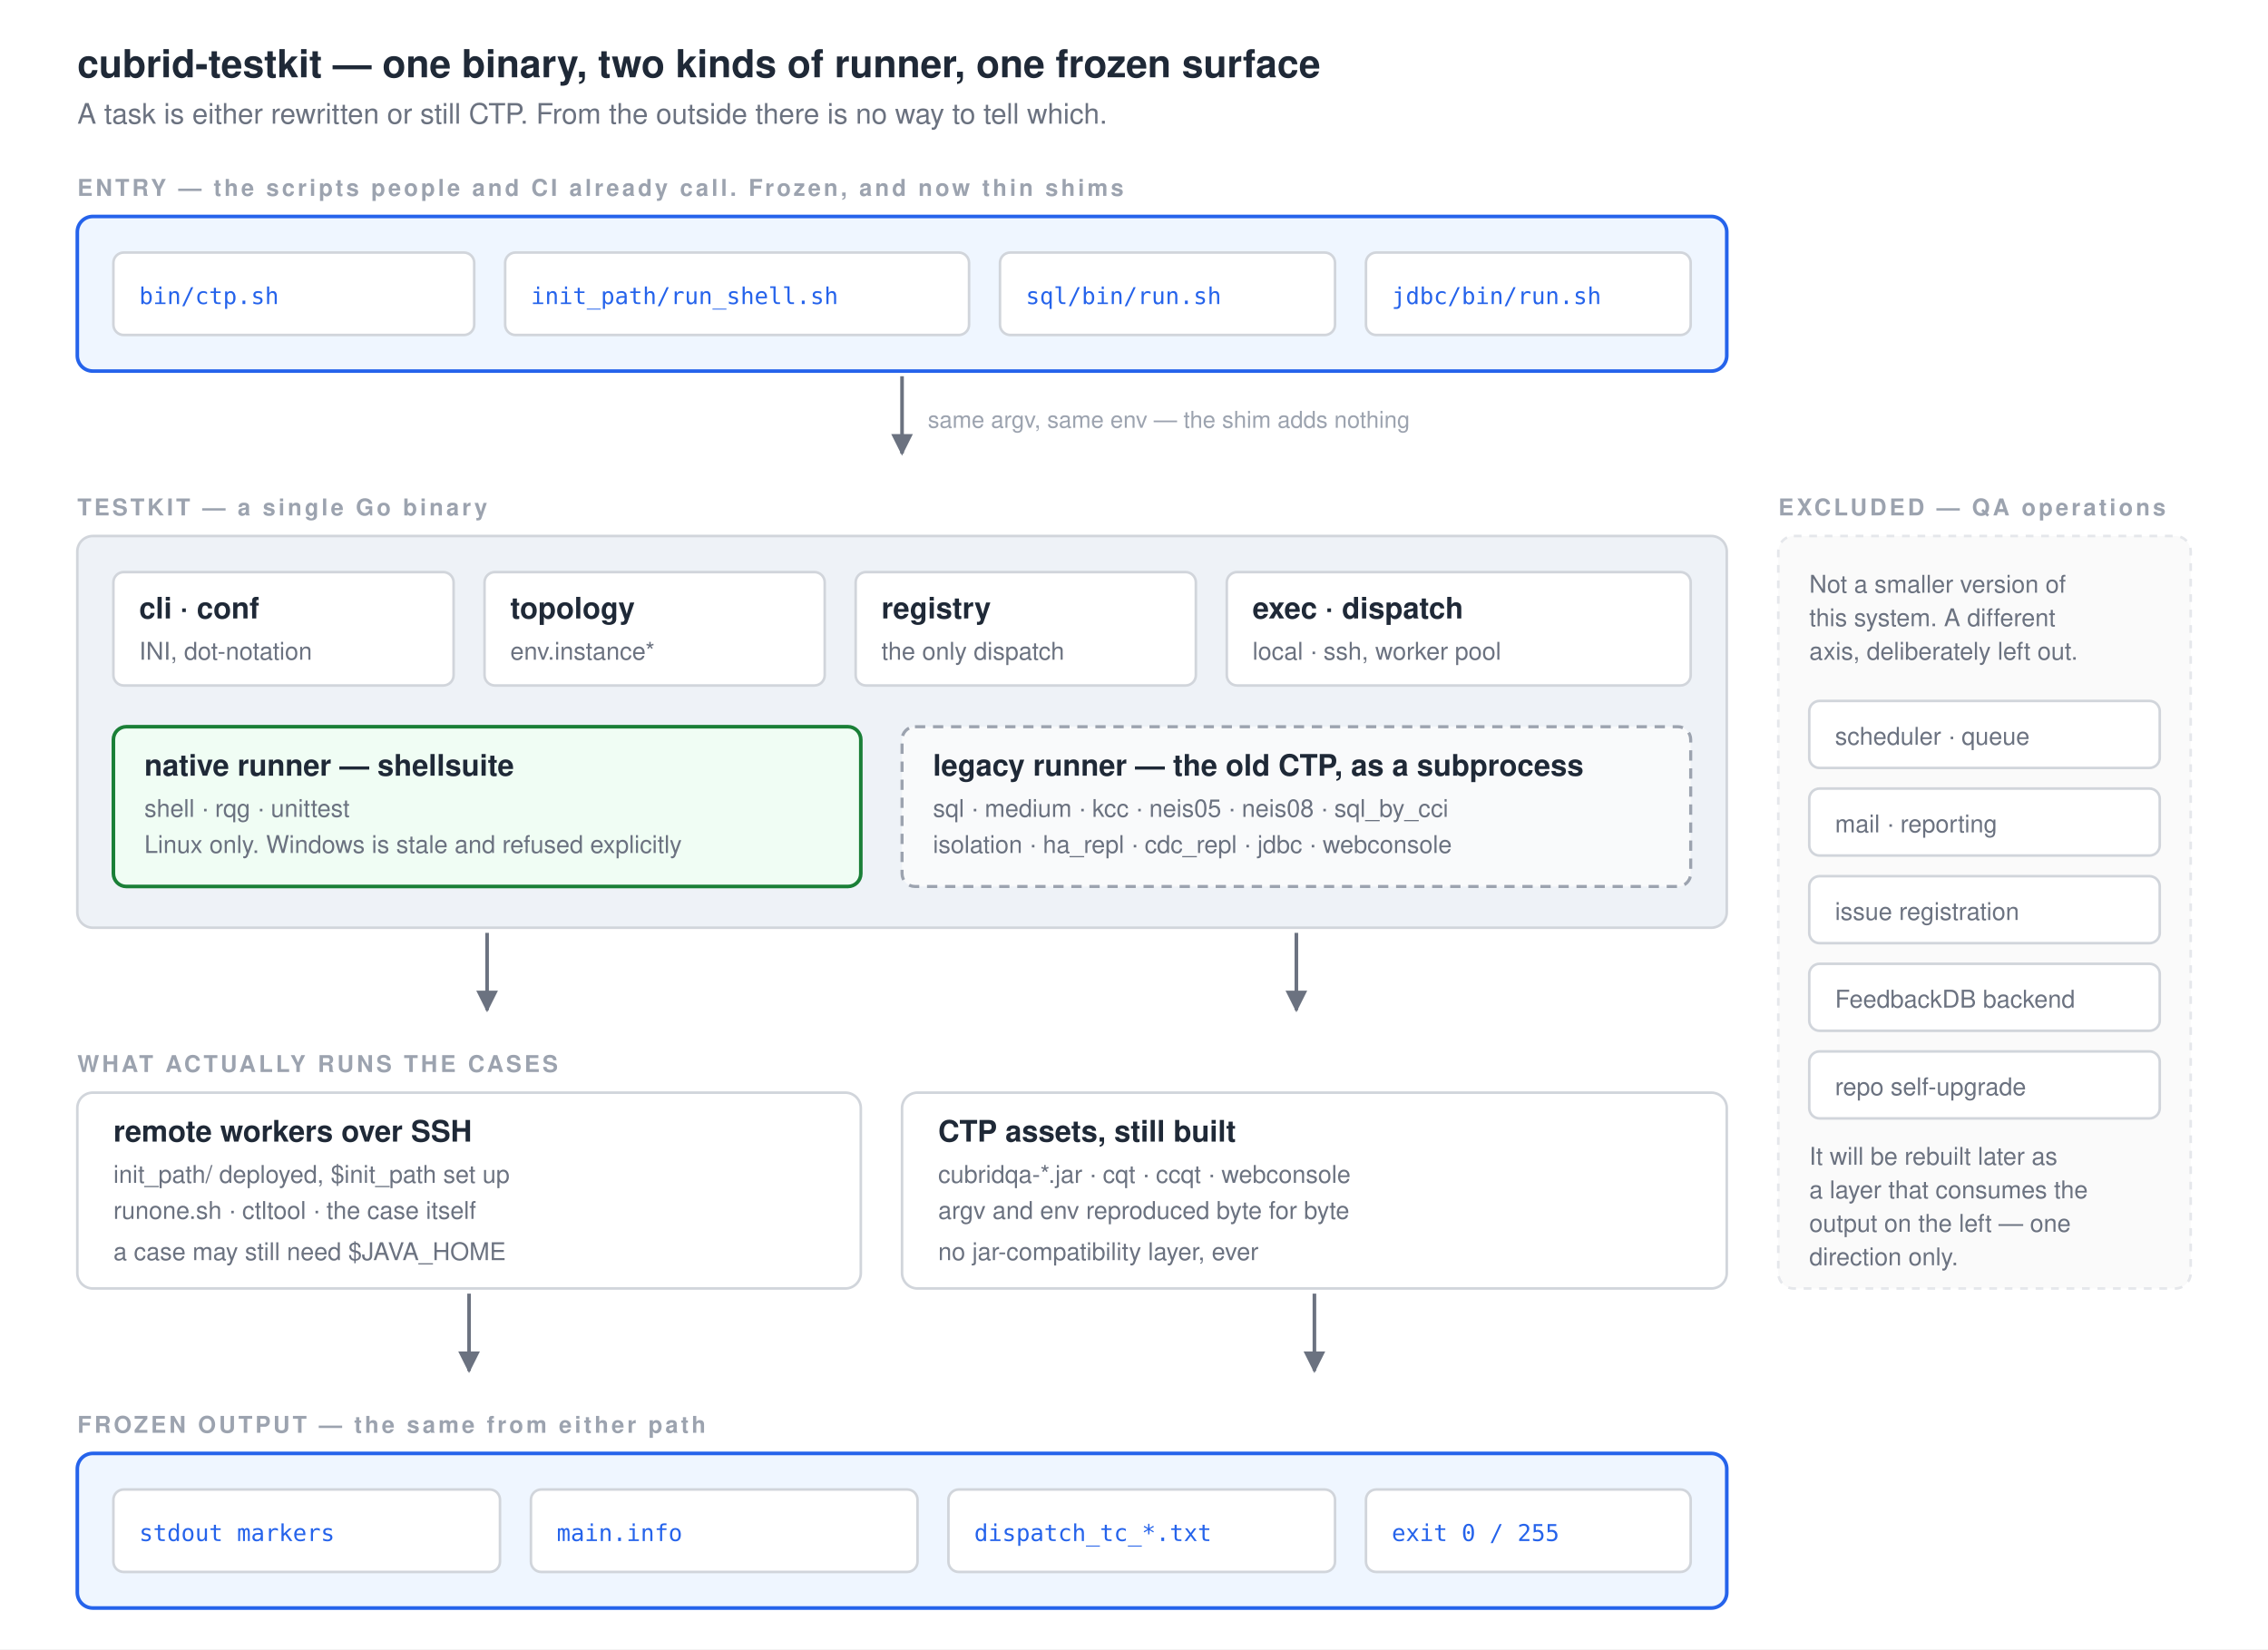
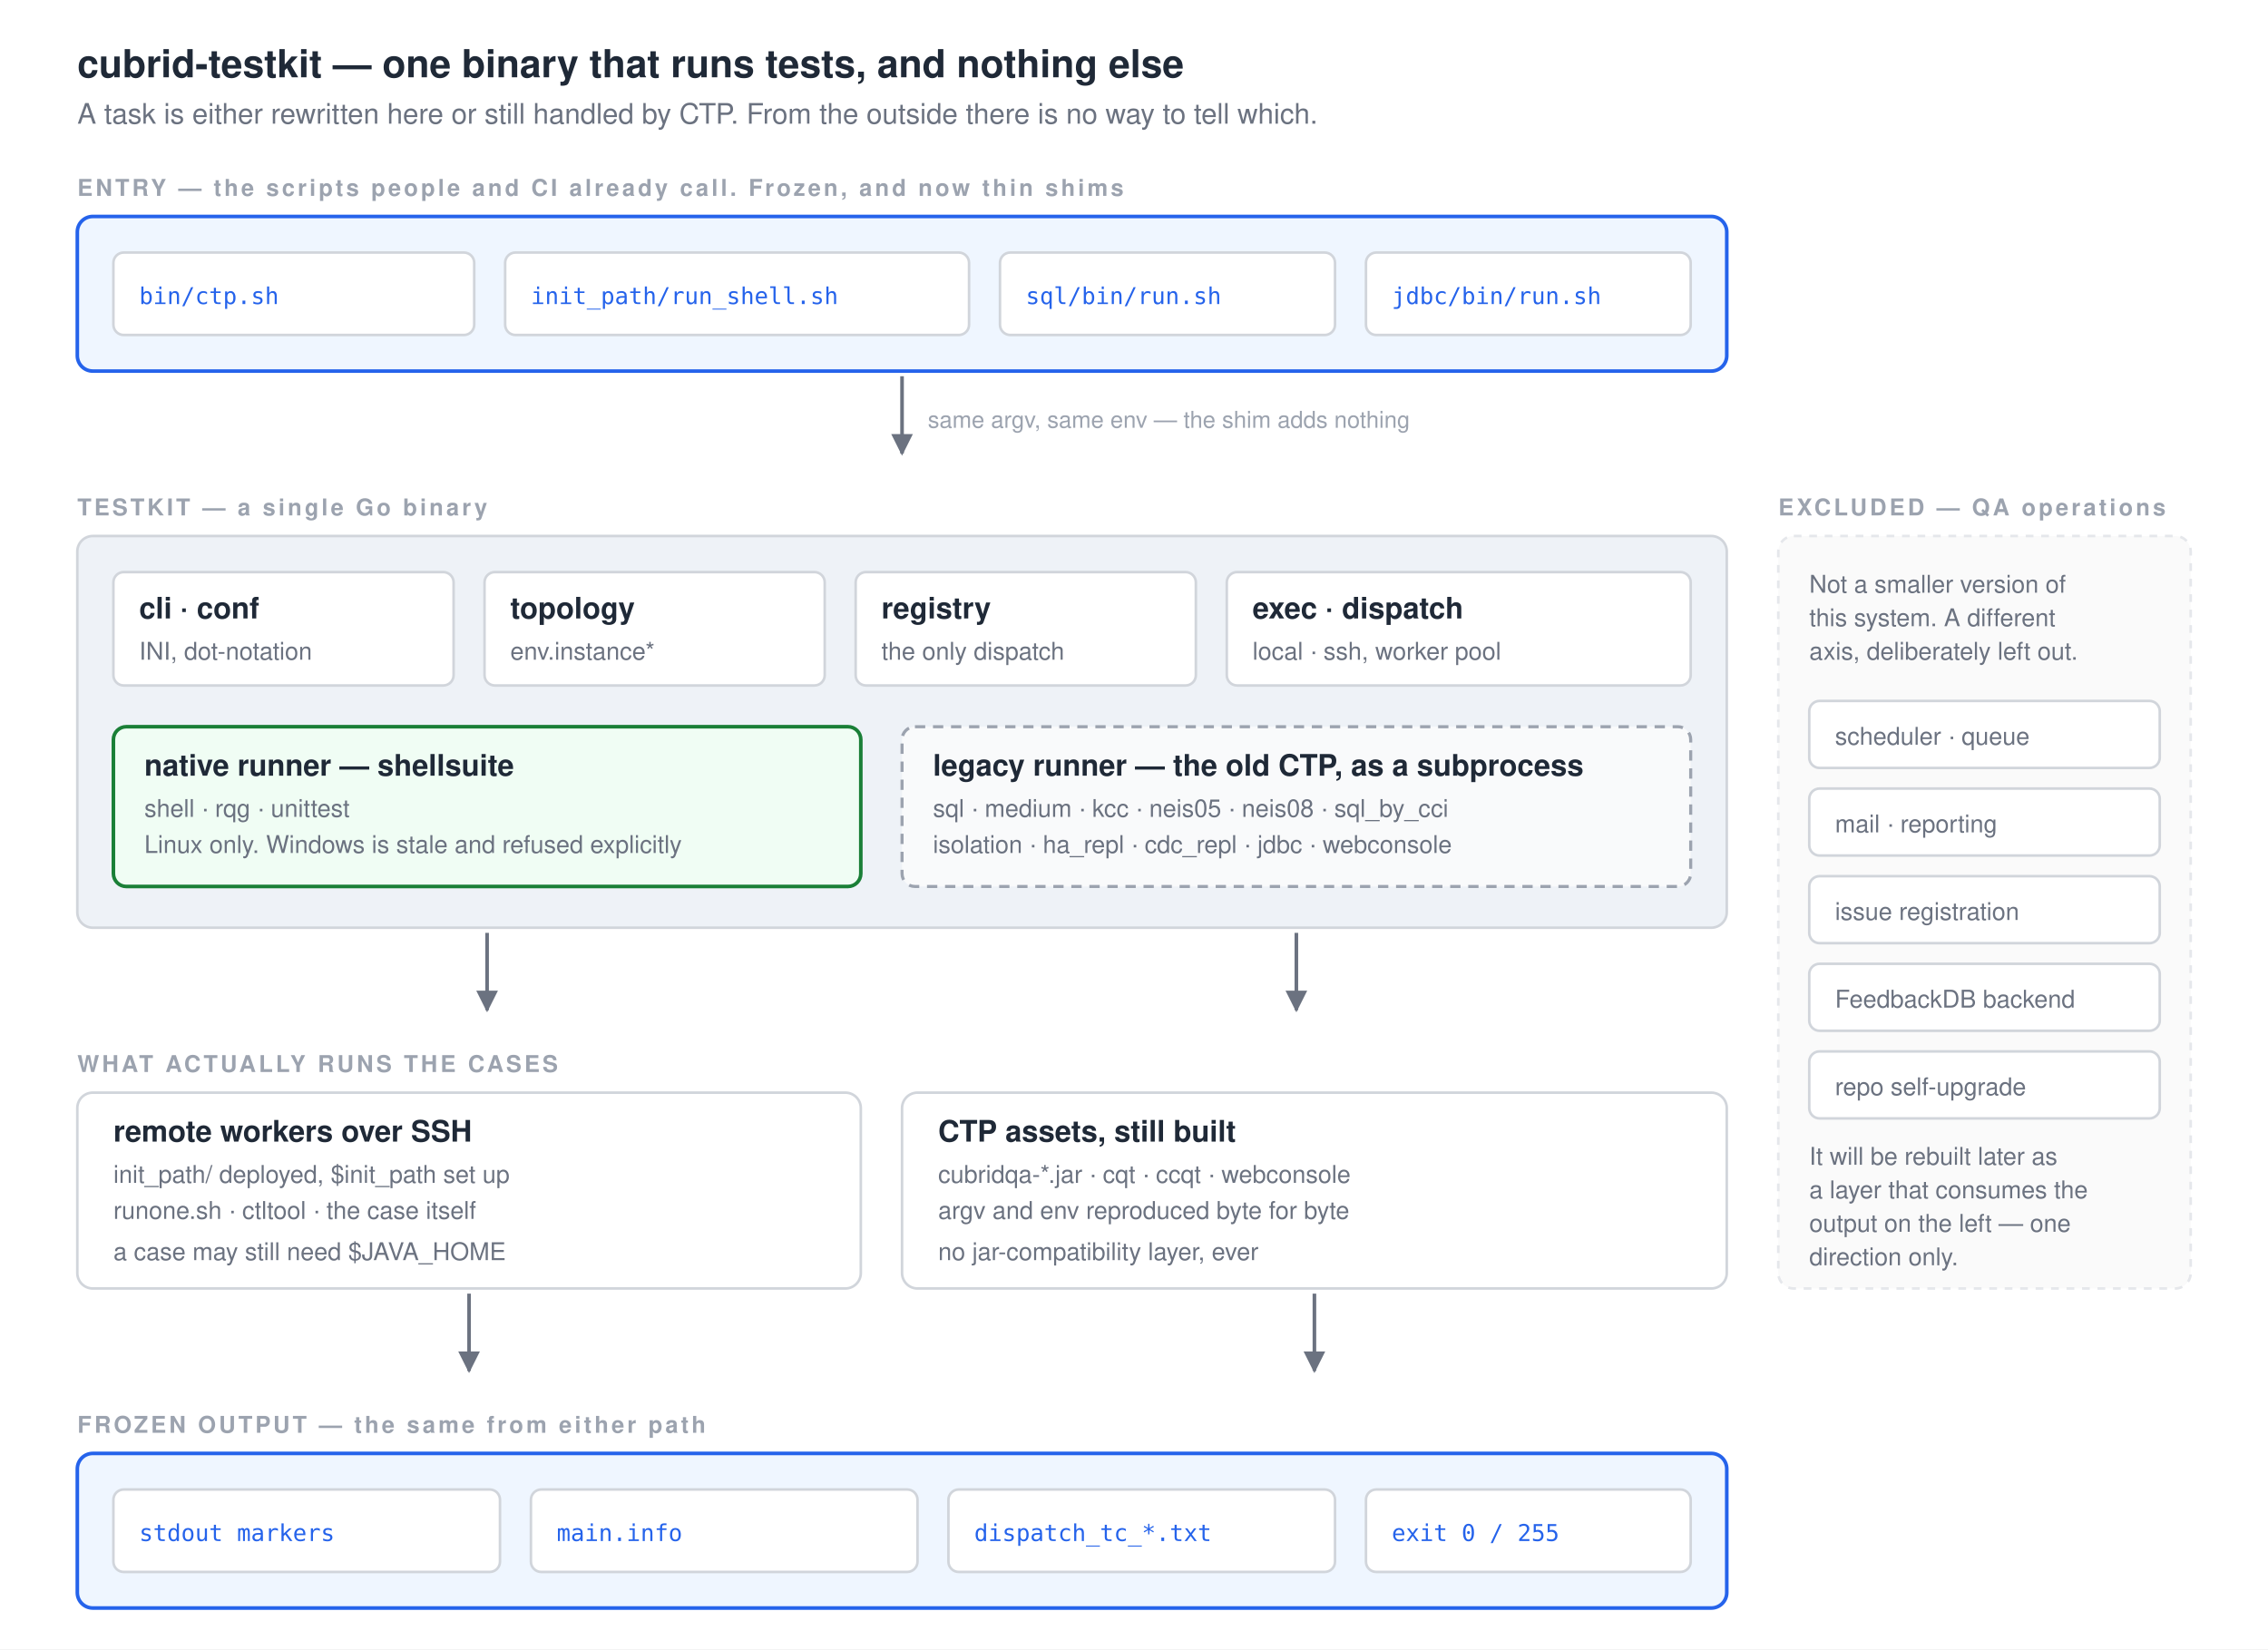
<svg xmlns="http://www.w3.org/2000/svg" viewBox="0 0 880 640" width="880" height="640" font-family="Helvetica, Arial, sans-serif" role="img" aria-label="cubrid-testkit architecture: frozen entry scripts call one Go binary, which routes each task either to a native runner or to the old CTP as a subprocess; both produce the same frozen output, and QA operations are excluded">
  <style>
  .ttl{font-size:15px;font-weight:700;fill:#1f2937}
  .sub{font-size:11px;fill:#6b7280}
  .band{font-size:9px;font-weight:700;fill:#9ca3af;letter-spacing:1.1px}
  .h{font-size:11.5px;font-weight:700;fill:#1f2937}
  .d{font-size:9.5px;fill:#6b7280}
  .m{font-size:9px;fill:#2563eb;font-family:"SFMono-Regular",Menlo,Consolas,monospace}
  .box{fill:#ffffff;stroke:#d1d5db;stroke-width:1}
  .boxn{fill:#f0fdf4;stroke:#1a7f37;stroke-width:1.4}
  .boxl{fill:#f9fafb;stroke:#9ca3af;stroke-width:1.2;stroke-dasharray:4 3}
  .boxf{fill:#eff6ff;stroke:#2563eb;stroke-width:1.4}
  .hdbox{fill:#eef2f7;stroke:#d1d5db;stroke-width:1}
  .outbox{fill:#fafafa;stroke:#e5e7eb;stroke-width:1;stroke-dasharray:3 3}
  .arw{stroke:#6b7280;stroke-width:1.4;fill:none;marker-end:url(#a)}
  .note{font-size:9px;fill:#9ca3af}
</style>
  <defs>
    <marker id="a" viewBox="0 0 10 10" refX="9" refY="5" markerWidth="6" markerHeight="6" orient="auto">
      <path d="M0 0 L10 5 L0 10 z" fill="#6b7280" />
    </marker>
  </defs>
  <rect x="0" y="0" width="880" height="640" fill="#ffffff" />
-   <text class="ttl" x="30" y="30">cubrid-testkit — one binary, two kinds of runner, one frozen surface</text>
-   <text class="sub" x="30" y="48">A task is either rewritten or still CTP. From the outside there is no way to tell which.</text>
+   <text class="ttl" x="30" y="30">cubrid-testkit — one binary that runs tests, and nothing else</text>
+   <text class="sub" x="30" y="48">A task is either rewritten here or still handled by CTP. From the outside there is no way to tell which.</text>
  <text class="band" x="30" y="76">ENTRY — the scripts people and CI already call. Frozen, and now thin shims</text>
  <rect class="boxf" x="30" y="84" width="640" height="60" rx="6" />
  <rect class="box" x="44" y="98" width="140" height="32" rx="4" />
  <text class="m" x="54" y="118">bin/ctp.sh</text>
  <rect class="box" x="196" y="98" width="180" height="32" rx="4" />
  <text class="m" x="206" y="118">init_path/run_shell.sh</text>
  <rect class="box" x="388" y="98" width="130" height="32" rx="4" />
  <text class="m" x="398" y="118">sql/bin/run.sh</text>
  <rect class="box" x="530" y="98" width="126" height="32" rx="4" />
  <text class="m" x="540" y="118">jdbc/bin/run.sh</text>
  <path class="arw" d="M350 146 L350 176" />
  <text class="note" x="360" y="166">same argv, same env — the shim adds nothing</text>
  <text class="band" x="30" y="200">TESTKIT — a single Go binary</text>
  <rect class="hdbox" x="30" y="208" width="640" height="152" rx="6" />
  <rect class="box" x="44" y="222" width="132" height="44" rx="4" />
  <text class="h" x="54" y="240">cli · conf</text>
  <text class="d" x="54" y="256">INI, dot-notation</text>
  <rect class="box" x="188" y="222" width="132" height="44" rx="4" />
  <text class="h" x="198" y="240">topology</text>
  <text class="d" x="198" y="256">env.instance*</text>
  <rect class="box" x="332" y="222" width="132" height="44" rx="4" />
  <text class="h" x="342" y="240">registry</text>
  <text class="d" x="342" y="256">the only dispatch</text>
  <rect class="box" x="476" y="222" width="180" height="44" rx="4" />
  <text class="h" x="486" y="240">exec · dispatch</text>
  <text class="d" x="486" y="256">local · ssh, worker pool</text>
  <rect class="boxn" x="44" y="282" width="290" height="62" rx="5" />
  <text class="h" x="56" y="301">native runner — shellsuite</text>
  <text class="d" x="56" y="317">shell · rqg · unittest</text>
  <text class="d" x="56" y="331">Linux only. Windows is stale and refused explicitly</text>
  <rect class="boxl" x="350" y="282" width="306" height="62" rx="5" />
  <text class="h" x="362" y="301">legacy runner — the old CTP, as a subprocess</text>
  <text class="d" x="362" y="317">sql · medium · kcc · neis05 · neis08 · sql_by_cci</text>
  <text class="d" x="362" y="331">isolation · ha_repl · cdc_repl · jdbc · webconsole</text>
  <path class="arw" d="M189 362 L189 392" />
  <path class="arw" d="M503 362 L503 392" />
  <text class="band" x="30" y="416">WHAT ACTUALLY RUNS THE CASES</text>
  <rect class="box" x="30" y="424" width="304" height="76" rx="6" />
  <text class="h" x="44" y="443">remote workers over SSH</text>
  <text class="d" x="44" y="459">init_path/ deployed, $init_path set up</text>
  <text class="d" x="44" y="473">runone.sh · ctltool · the case itself</text>
  <text class="d" x="44" y="489">a case may still need $JAVA_HOME</text>
  <rect class="box" x="350" y="424" width="320" height="76" rx="6" />
  <text class="h" x="364" y="443">CTP assets, still built</text>
  <text class="d" x="364" y="459">cubridqa-*.jar · cqt · ccqt · webconsole</text>
  <text class="d" x="364" y="473">argv and env reproduced byte for byte</text>
  <text class="d" x="364" y="489">no jar-compatibility layer, ever</text>
  <path class="arw" d="M182 502 L182 532" />
  <path class="arw" d="M510 502 L510 532" />
  <text class="band" x="30" y="556">FROZEN OUTPUT — the same from either path</text>
  <rect class="boxf" x="30" y="564" width="640" height="60" rx="6" />
  <rect class="box" x="44" y="578" width="150" height="32" rx="4" />
  <text class="m" x="54" y="598">stdout markers</text>
  <rect class="box" x="206" y="578" width="150" height="32" rx="4" />
  <text class="m" x="216" y="598">main.info</text>
  <rect class="box" x="368" y="578" width="150" height="32" rx="4" />
  <text class="m" x="378" y="598">dispatch_tc_*.txt</text>
  <rect class="box" x="530" y="578" width="126" height="32" rx="4" />
  <text class="m" x="540" y="598">exit 0 / 255</text>
  <text class="band" x="690" y="200">EXCLUDED — QA operations</text>
  <rect class="outbox" x="690" y="208" width="160" height="292" rx="6" />
  <text class="d" x="702" y="230">Not a smaller version of</text>
  <text class="d" x="702" y="243">this system. A different</text>
  <text class="d" x="702" y="256">axis, deliberately left out.</text>
  <rect class="box" x="702" y="272" width="136" height="26" rx="4" />
  <text class="d" x="712" y="289">scheduler · queue</text>
  <rect class="box" x="702" y="306" width="136" height="26" rx="4" />
  <text class="d" x="712" y="323">mail · reporting</text>
  <rect class="box" x="702" y="340" width="136" height="26" rx="4" />
  <text class="d" x="712" y="357">issue registration</text>
  <rect class="box" x="702" y="374" width="136" height="26" rx="4" />
  <text class="d" x="712" y="391">FeedbackDB backend</text>
  <rect class="box" x="702" y="408" width="136" height="26" rx="4" />
  <text class="d" x="712" y="425">repo self-upgrade</text>
  <text class="d" x="702" y="452">It will be rebuilt later as</text>
  <text class="d" x="702" y="465">a layer that consumes the</text>
  <text class="d" x="702" y="478">output on the left — one</text>
  <text class="d" x="702" y="491">direction only.</text>
</svg>
